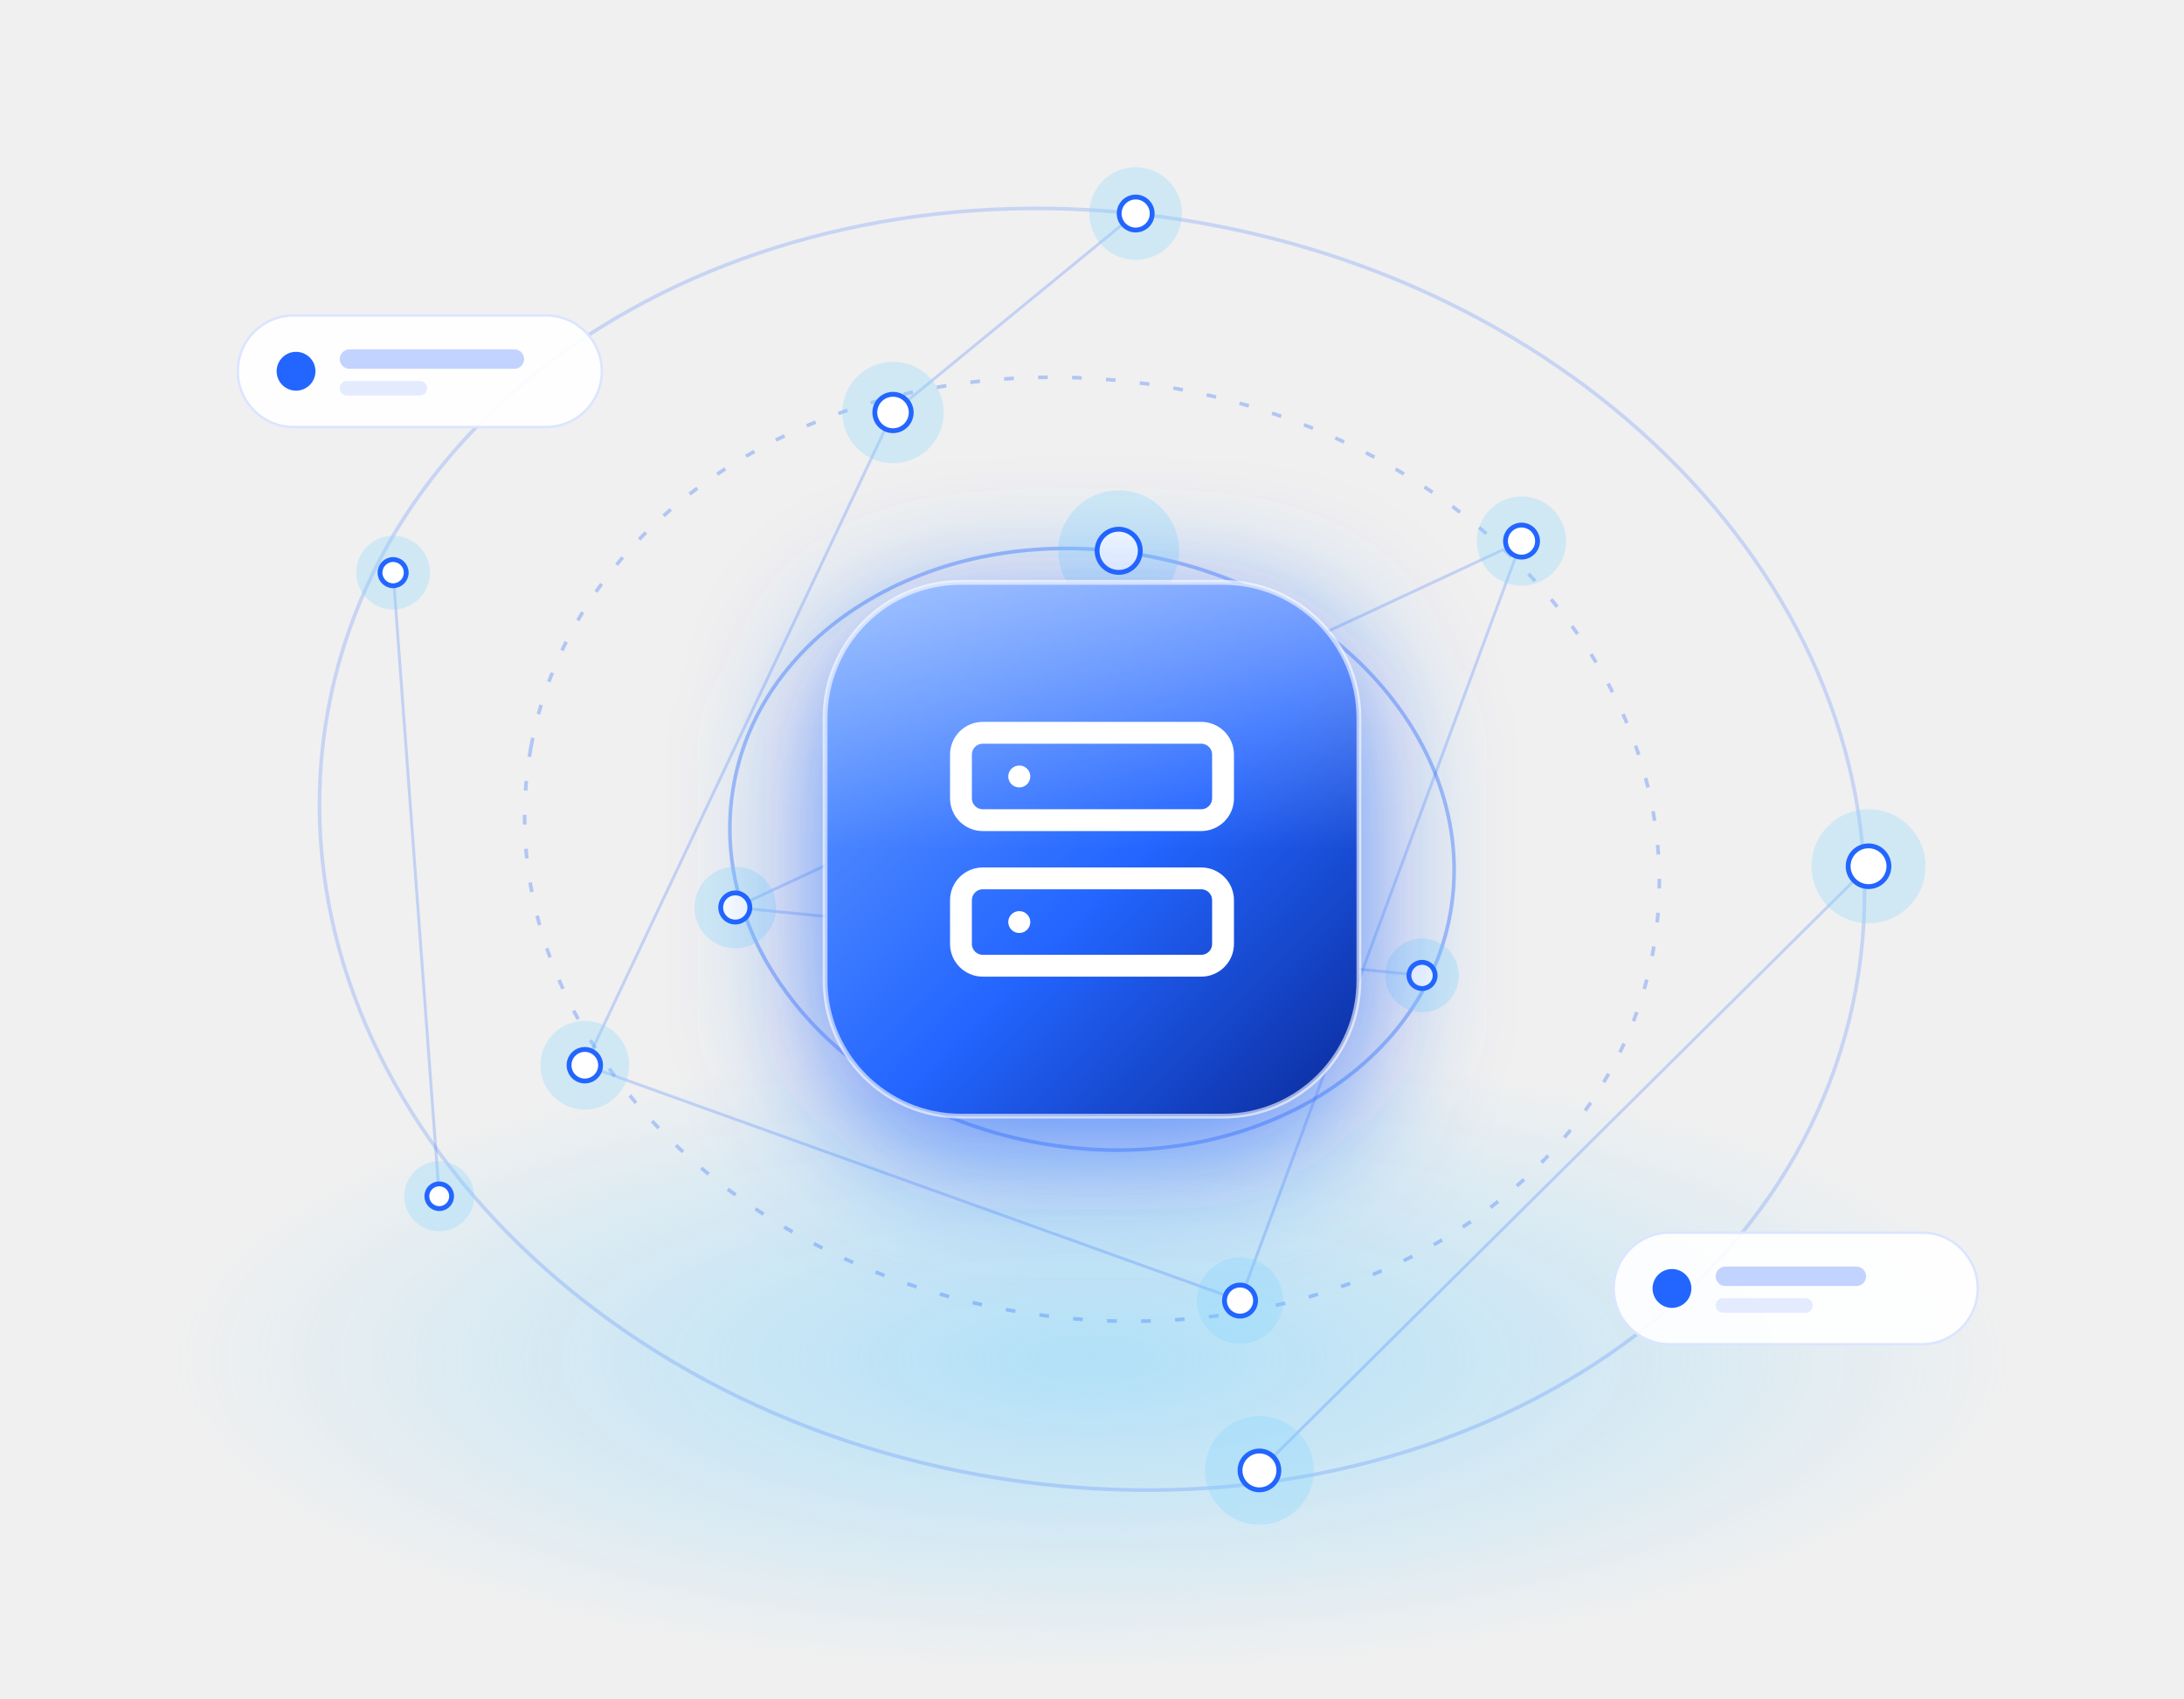
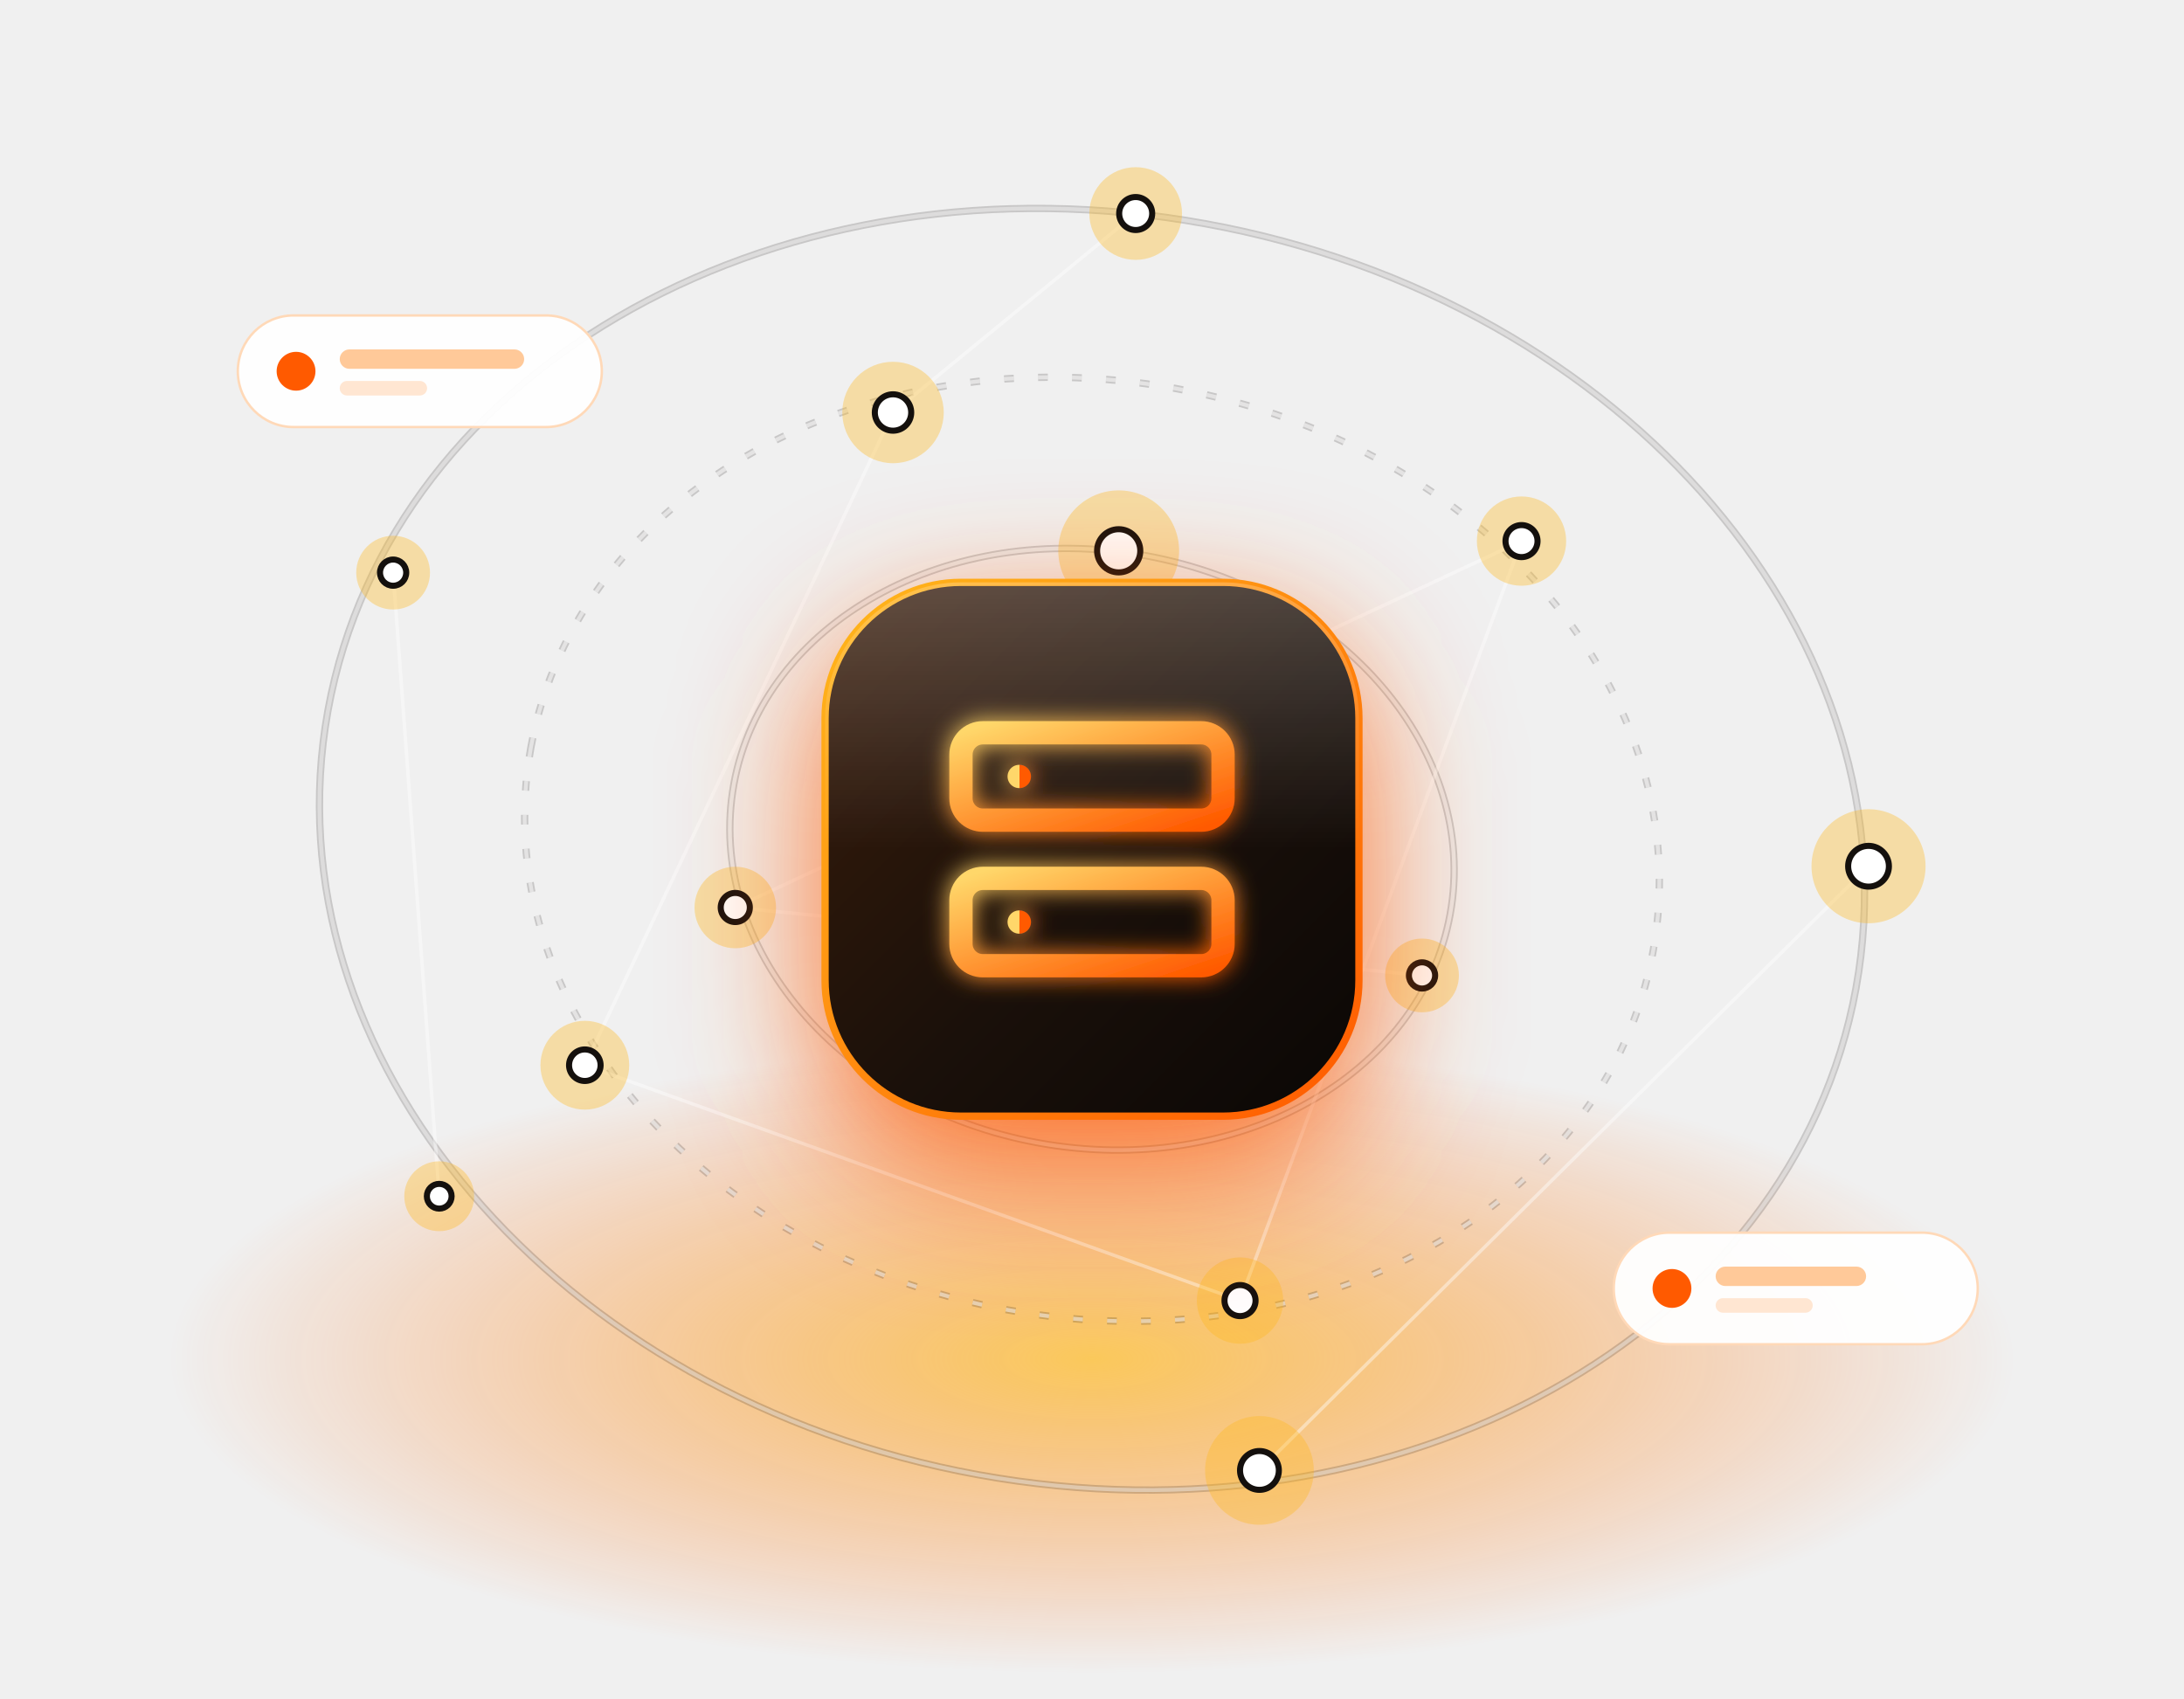
<svg xmlns="http://www.w3.org/2000/svg" viewBox="0 0 900 700" width="900" height="700" fill="none">
  <defs>
    <radialGradient id="glow" cx="50%" cy="50%" r="50%">
-       <stop offset="0%" stop-color="#7dd3ff" stop-opacity=".55" />
-       <stop offset="100%" stop-color="#7dd3ff" stop-opacity="0" />
+       <stop offset="0%" stop-color="#FFB81C" stop-opacity=".7" />
+       <stop offset="100%" stop-color="#FF5A00" stop-opacity="0" />
    </radialGradient>
    <linearGradient id="tile" x1="0" y1="0" x2="1" y2="1">
-       <stop offset="0%" stop-color="#6aa0ff" />
-       <stop offset="55%" stop-color="#2365ff" />
-       <stop offset="100%" stop-color="#0a2a9a" />
+       <stop offset="0%" stop-color="#3A1D0B" />
+       <stop offset="55%" stop-color="#1A100A" />
+       <stop offset="100%" stop-color="#0A0705" />
+     </linearGradient>
+     <linearGradient id="edge" x1="0" y1="0" x2="1" y2="1">
+       <stop offset="0%" stop-color="#FFB81C" />
+       <stop offset="100%" stop-color="#FF5A00" />
+     </linearGradient>
+     <linearGradient id="ico" x1="0" y1="0" x2="1" y2="1">
+       <stop offset="0%" stop-color="#FFD76A" />
+       <stop offset="100%" stop-color="#FF5A00" />
    </linearGradient>
    <linearGradient id="shine" x1="0" y1="0" x2="0" y2="1">
-       <stop offset="0%" stop-color="#fff" stop-opacity=".38" />
+       <stop offset="0%" stop-color="#fff" stop-opacity=".22" />
      <stop offset="100%" stop-color="#fff" stop-opacity="0" />
    </linearGradient>
    <filter id="blur" x="-50%" y="-50%" width="200%" height="200%">
-       <feGaussianBlur stdDeviation="28" />
+       <feGaussianBlur stdDeviation="30" />
    </filter>
-     <filter id="soft" x="-50%" y="-50%" width="200%" height="200%">
-       <feGaussianBlur stdDeviation="4" />
+     <filter id="iglow" x="-30%" y="-30%" width="160%" height="160%">
+       <feGaussianBlur stdDeviation="0.8" result="b" />
+       <feMerge>
+         <feMergeNode in="b" />
+         <feMergeNode in="SourceGraphic" />
+       </feMerge>
    </filter>
    <clipPath id="clip">
      <rect x="340" y="240" width="220" height="220" rx="56" />
    </clipPath>
  </defs>
  <ellipse cx="450" cy="560" rx="380" ry="130" fill="url(#glow)" />
  <g transform="rotate(190.3 450 350)">
-     <ellipse cx="450" cy="350" rx="150" ry="123" stroke="#2365ff" stroke-opacity=".38" stroke-width="1.5" />
-     <ellipse cx="450" cy="350" rx="235" ry="193" stroke="#2365ff" stroke-opacity=".3" stroke-width="1.5" stroke-dasharray="4 10" />
-     <ellipse cx="450" cy="350" rx="320" ry="262" stroke="#2365ff" stroke-opacity=".2" stroke-width="1.5" />
+     <ellipse cx="450" cy="350" rx="150" ry="123" stroke="#14100D" stroke-opacity=".18" stroke-width="3" />
+     <ellipse cx="450" cy="350" rx="150" ry="123" stroke="#fff" stroke-opacity="0.6" stroke-width="1.6" />
+     <ellipse cx="450" cy="350" rx="235" ry="193" stroke="#14100D" stroke-opacity=".18" stroke-width="3" stroke-dasharray="4 10" />
+     <ellipse cx="450" cy="350" rx="235" ry="193" stroke="#fff" stroke-opacity="0.5" stroke-width="1.6" stroke-dasharray="4 10" />
+     <ellipse cx="450" cy="350" rx="320" ry="262" stroke="#14100D" stroke-opacity=".18" stroke-width="3" />
+     <ellipse cx="450" cy="350" rx="320" ry="262" stroke="#fff" stroke-opacity="0.38" stroke-width="1.6" />
  </g>
-   <line x1="586" y1="402" x2="303" y2="374" stroke="#2365ff" stroke-opacity=".22" stroke-width="1.2" />
-   <line x1="303" y1="374" x2="627" y2="223" stroke="#2365ff" stroke-opacity=".22" stroke-width="1.2" />
-   <line x1="627" y1="223" x2="511" y2="536" stroke="#2365ff" stroke-opacity=".22" stroke-width="1.2" />
-   <line x1="511" y1="536" x2="241" y2="439" stroke="#2365ff" stroke-opacity=".22" stroke-width="1.2" />
-   <line x1="241" y1="439" x2="368" y2="170" stroke="#2365ff" stroke-opacity=".22" stroke-width="1.2" />
-   <line x1="368" y1="170" x2="468" y2="88" stroke="#2365ff" stroke-opacity=".22" stroke-width="1.2" />
-   <line x1="770" y1="357" x2="519" y2="606" stroke="#2365ff" stroke-opacity=".22" stroke-width="1.2" />
-   <line x1="181" y1="493" x2="162" y2="236" stroke="#2365ff" stroke-opacity=".22" stroke-width="1.2" />
-   <circle cx="461" cy="227" r="24.9" fill="#7dd3ff" fill-opacity=".28" />
-   <circle cx="461" cy="227" r="8.9" fill="#fff" stroke="#2365ff" stroke-width="2" />
-   <circle cx="586" cy="402" r="15.2" fill="#7dd3ff" fill-opacity=".28" />
-   <circle cx="586" cy="402" r="5.4" fill="#fff" stroke="#2365ff" stroke-width="2" />
-   <circle cx="303" cy="374" r="16.8" fill="#7dd3ff" fill-opacity=".28" />
-   <circle cx="303" cy="374" r="6.0" fill="#fff" stroke="#2365ff" stroke-width="2" />
-   <circle cx="627" cy="223" r="18.4" fill="#7dd3ff" fill-opacity=".28" />
-   <circle cx="627" cy="223" r="6.6" fill="#fff" stroke="#2365ff" stroke-width="2" />
-   <circle cx="511" cy="536" r="17.8" fill="#7dd3ff" fill-opacity=".28" />
-   <circle cx="511" cy="536" r="6.4" fill="#fff" stroke="#2365ff" stroke-width="2" />
-   <circle cx="241" cy="439" r="18.3" fill="#7dd3ff" fill-opacity=".28" />
-   <circle cx="241" cy="439" r="6.5" fill="#fff" stroke="#2365ff" stroke-width="2" />
-   <circle cx="368" cy="170" r="20.9" fill="#7dd3ff" fill-opacity=".28" />
-   <circle cx="368" cy="170" r="7.5" fill="#fff" stroke="#2365ff" stroke-width="2" />
-   <circle cx="468" cy="88" r="19.1" fill="#7dd3ff" fill-opacity=".28" />
-   <circle cx="468" cy="88" r="6.8" fill="#fff" stroke="#2365ff" stroke-width="2" />
-   <circle cx="770" cy="357" r="23.5" fill="#7dd3ff" fill-opacity=".28" />
-   <circle cx="770" cy="357" r="8.4" fill="#fff" stroke="#2365ff" stroke-width="2" />
-   <circle cx="519" cy="606" r="22.4" fill="#7dd3ff" fill-opacity=".28" />
-   <circle cx="519" cy="606" r="8.0" fill="#fff" stroke="#2365ff" stroke-width="2" />
-   <circle cx="181" cy="493" r="14.4" fill="#7dd3ff" fill-opacity=".28" />
-   <circle cx="181" cy="493" r="5.1" fill="#fff" stroke="#2365ff" stroke-width="2" />
-   <circle cx="162" cy="236" r="15.2" fill="#7dd3ff" fill-opacity=".28" />
-   <circle cx="162" cy="236" r="5.4" fill="#fff" stroke="#2365ff" stroke-width="2" />
-   <rect x="340" y="254" width="220" height="220" rx="56" fill="#2365ff" fill-opacity=".75" filter="url(#blur)" />
-   <rect x="340" y="240" width="220" height="220" rx="56" fill="url(#tile)" stroke="#fff" stroke-opacity=".6" stroke-width="2" />
+   <line x1="586" y1="402" x2="303" y2="374" stroke="#fff" stroke-opacity=".42" stroke-width="1.4" />
+   <line x1="303" y1="374" x2="627" y2="223" stroke="#fff" stroke-opacity=".42" stroke-width="1.4" />
+   <line x1="627" y1="223" x2="511" y2="536" stroke="#fff" stroke-opacity=".42" stroke-width="1.4" />
+   <line x1="511" y1="536" x2="241" y2="439" stroke="#fff" stroke-opacity=".42" stroke-width="1.4" />
+   <line x1="241" y1="439" x2="368" y2="170" stroke="#fff" stroke-opacity=".42" stroke-width="1.4" />
+   <line x1="368" y1="170" x2="468" y2="88" stroke="#fff" stroke-opacity=".42" stroke-width="1.4" />
+   <line x1="770" y1="357" x2="519" y2="606" stroke="#fff" stroke-opacity=".42" stroke-width="1.4" />
+   <line x1="181" y1="493" x2="162" y2="236" stroke="#fff" stroke-opacity=".42" stroke-width="1.4" />
+   <circle cx="461" cy="227" r="24.9" fill="#FFB81C" fill-opacity=".35" />
+   <circle cx="461" cy="227" r="8.9" fill="#fff" stroke="#14100D" stroke-width="2.5" />
+   <circle cx="586" cy="402" r="15.2" fill="#FFB81C" fill-opacity=".35" />
+   <circle cx="586" cy="402" r="5.4" fill="#fff" stroke="#14100D" stroke-width="2.5" />
+   <circle cx="303" cy="374" r="16.8" fill="#FFB81C" fill-opacity=".35" />
+   <circle cx="303" cy="374" r="6.0" fill="#fff" stroke="#14100D" stroke-width="2.5" />
+   <circle cx="627" cy="223" r="18.4" fill="#FFB81C" fill-opacity=".35" />
+   <circle cx="627" cy="223" r="6.6" fill="#fff" stroke="#14100D" stroke-width="2.5" />
+   <circle cx="511" cy="536" r="17.8" fill="#FFB81C" fill-opacity=".35" />
+   <circle cx="511" cy="536" r="6.4" fill="#fff" stroke="#14100D" stroke-width="2.5" />
+   <circle cx="241" cy="439" r="18.3" fill="#FFB81C" fill-opacity=".35" />
+   <circle cx="241" cy="439" r="6.5" fill="#fff" stroke="#14100D" stroke-width="2.5" />
+   <circle cx="368" cy="170" r="20.9" fill="#FFB81C" fill-opacity=".35" />
+   <circle cx="368" cy="170" r="7.5" fill="#fff" stroke="#14100D" stroke-width="2.5" />
+   <circle cx="468" cy="88" r="19.1" fill="#FFB81C" fill-opacity=".35" />
+   <circle cx="468" cy="88" r="6.8" fill="#fff" stroke="#14100D" stroke-width="2.5" />
+   <circle cx="770" cy="357" r="23.5" fill="#FFB81C" fill-opacity=".35" />
+   <circle cx="770" cy="357" r="8.4" fill="#fff" stroke="#14100D" stroke-width="2.5" />
+   <circle cx="519" cy="606" r="22.4" fill="#FFB81C" fill-opacity=".35" />
+   <circle cx="519" cy="606" r="8.0" fill="#fff" stroke="#14100D" stroke-width="2.5" />
+   <circle cx="181" cy="493" r="14.4" fill="#FFB81C" fill-opacity=".35" />
+   <circle cx="181" cy="493" r="5.1" fill="#fff" stroke="#14100D" stroke-width="2.5" />
+   <circle cx="162" cy="236" r="15.2" fill="#FFB81C" fill-opacity=".35" />
+   <circle cx="162" cy="236" r="5.4" fill="#fff" stroke="#14100D" stroke-width="2.5" />
+   <rect x="340" y="260" width="220" height="220" rx="56" fill="#FF5A00" fill-opacity=".85" filter="url(#blur)" />
+   <rect x="340" y="240" width="220" height="220" rx="56" fill="url(#tile)" stroke="url(#edge)" stroke-width="3" />
  <g clip-path="url(#clip)">
    <rect x="340" y="240" width="220" height="110" fill="url(#shine)" />
  </g>
-   <g transform="translate(378 278) scale(6)" stroke="#fff" stroke-width="1.5" stroke-linecap="round" stroke-linejoin="round">
+   <g transform="translate(378 278) scale(6)" stroke="url(#ico)" stroke-width="1.6" stroke-linecap="round" stroke-linejoin="round" filter="url(#iglow)">
    <rect x="3" y="4" width="18" height="6" rx="1.5" />
    <rect x="3" y="14" width="18" height="6" rx="1.5" />
    <path d="M7 7h.01M7 17h.01" />
  </g>
  <g transform="translate(98 130)">
-     <rect width="150" height="46" rx="23" fill="#fff" fill-opacity=".92" stroke="#dbe5ff" />
-     <circle cx="24" cy="23" r="8" fill="#2365ff" />
-     <rect x="42" y="14" width="76" height="8" rx="4" fill="#c3d3ff" />
-     <rect x="42" y="27" width="36" height="6" rx="3" fill="#e4ebff" />
+     <rect width="150" height="46" rx="23" fill="#fff" fill-opacity=".95" stroke="#FFD9B8" />
+     <circle cx="24" cy="23" r="8" fill="#FF5A00" />
+     <rect x="42" y="14" width="76" height="8" rx="4" fill="#FFC999" />
+     <rect x="42" y="27" width="36" height="6" rx="3" fill="#FFE6D2" />
  </g>
  <g transform="translate(665 508)">
-     <rect width="150" height="46" rx="23" fill="#fff" fill-opacity=".92" stroke="#dbe5ff" />
-     <circle cx="24" cy="23" r="8" fill="#2365ff" />
-     <rect x="42" y="14" width="62" height="8" rx="4" fill="#c3d3ff" />
-     <rect x="42" y="27" width="40" height="6" rx="3" fill="#e4ebff" />
+     <rect width="150" height="46" rx="23" fill="#fff" fill-opacity=".95" stroke="#FFD9B8" />
+     <circle cx="24" cy="23" r="8" fill="#FF5A00" />
+     <rect x="42" y="14" width="62" height="8" rx="4" fill="#FFC999" />
+     <rect x="42" y="27" width="40" height="6" rx="3" fill="#FFE6D2" />
  </g>
</svg>
